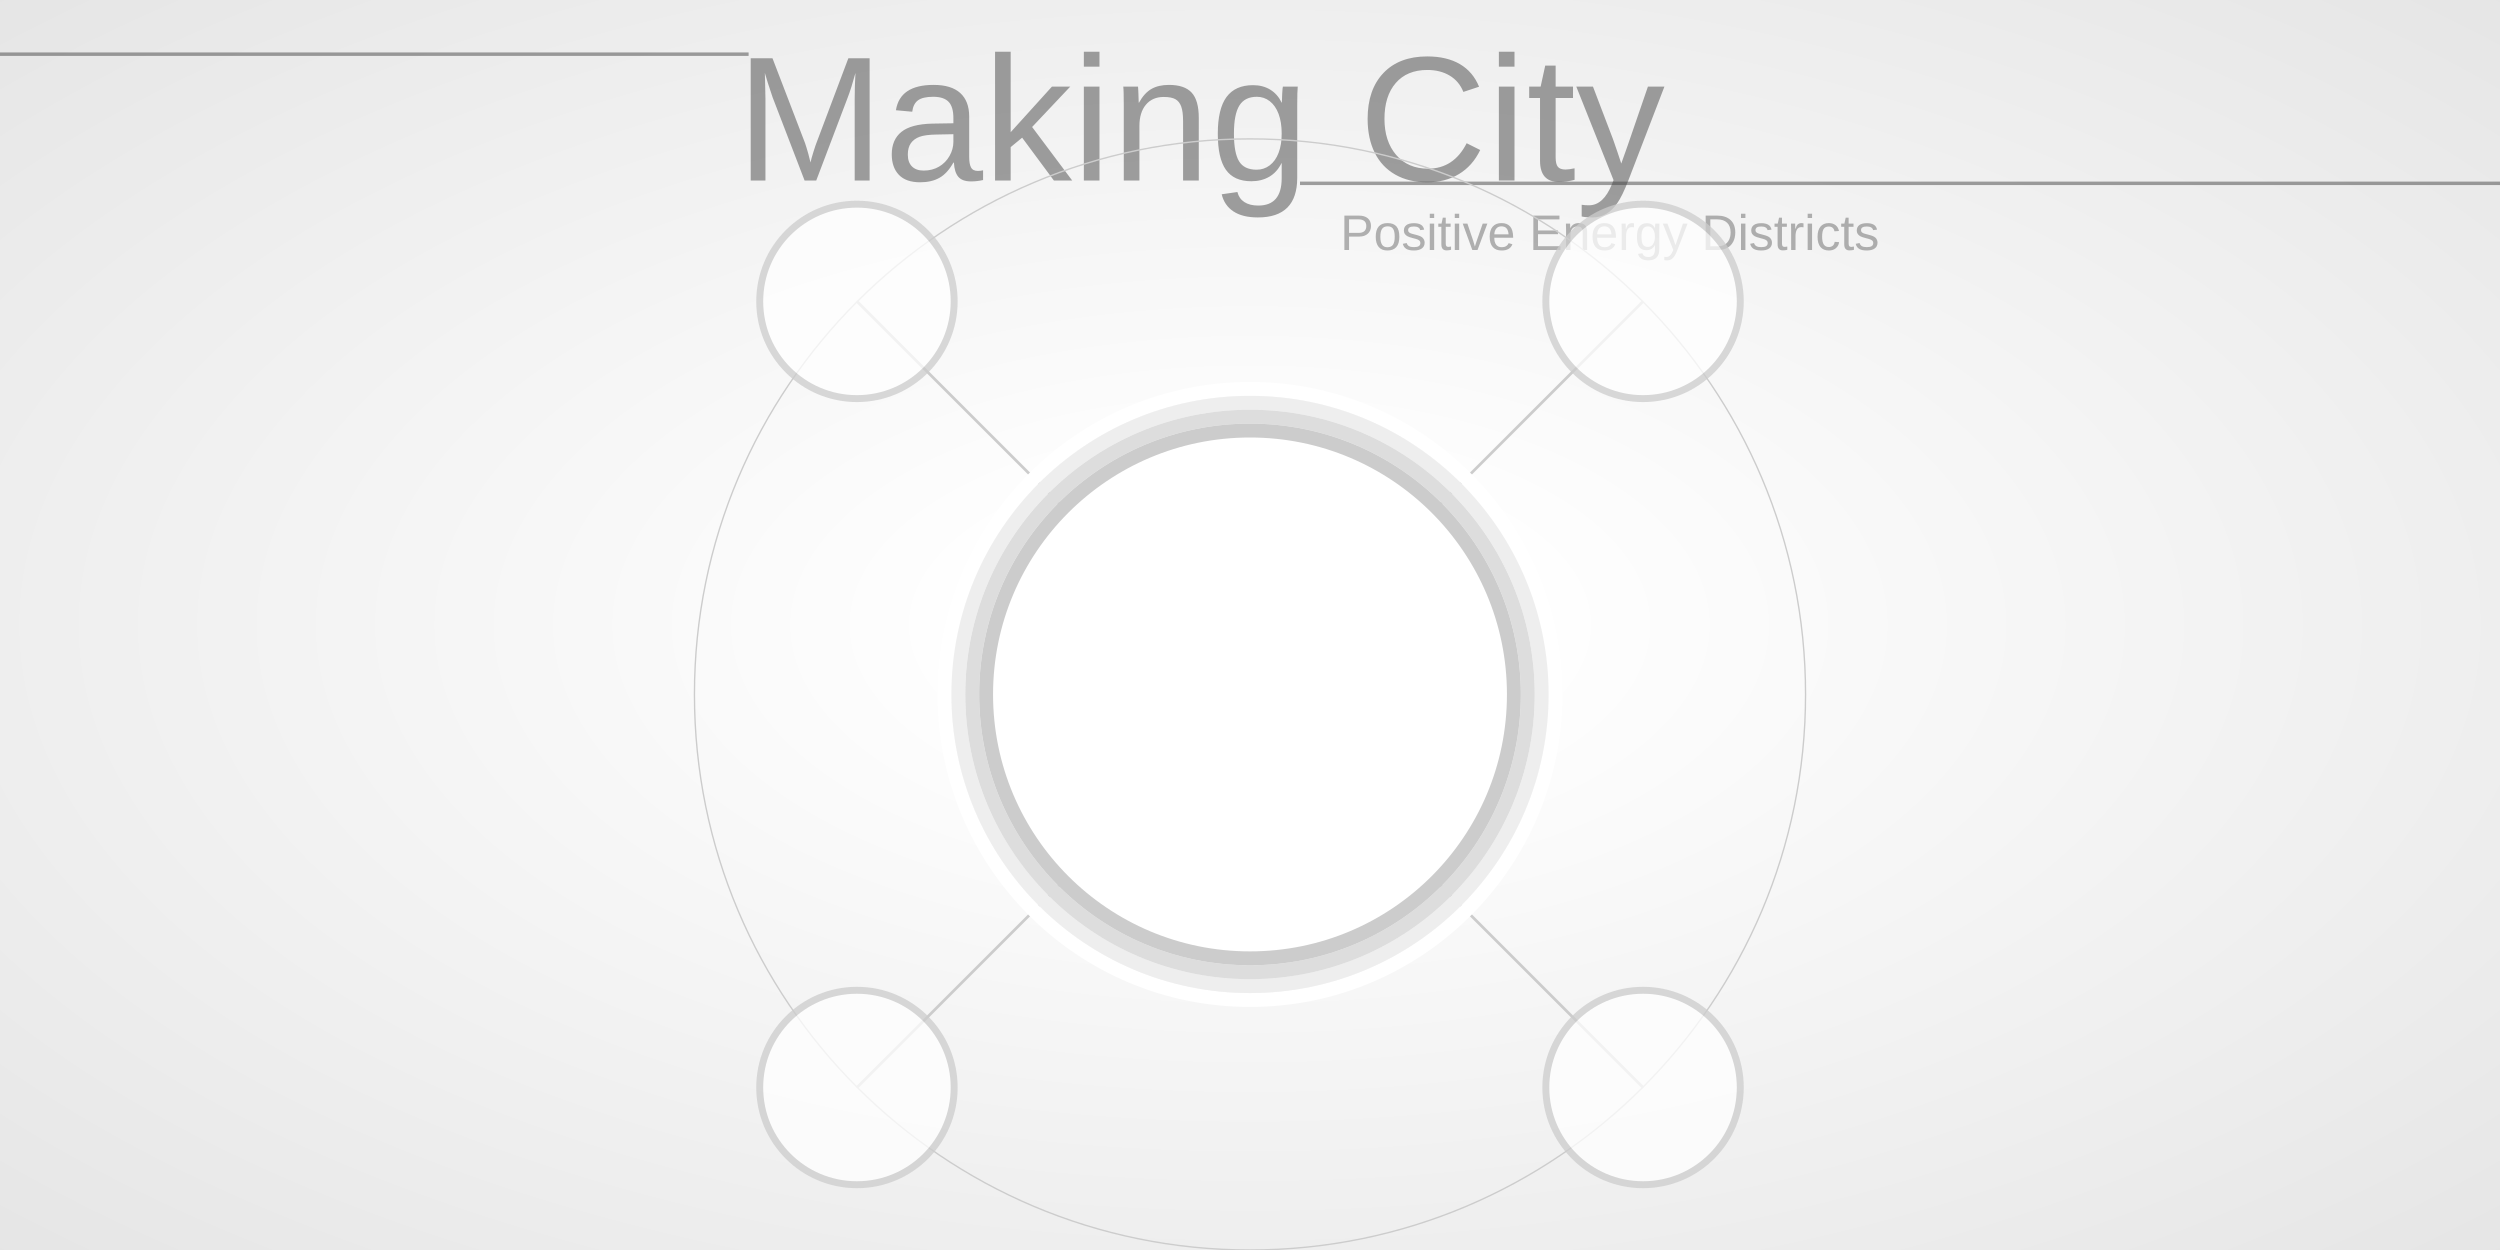
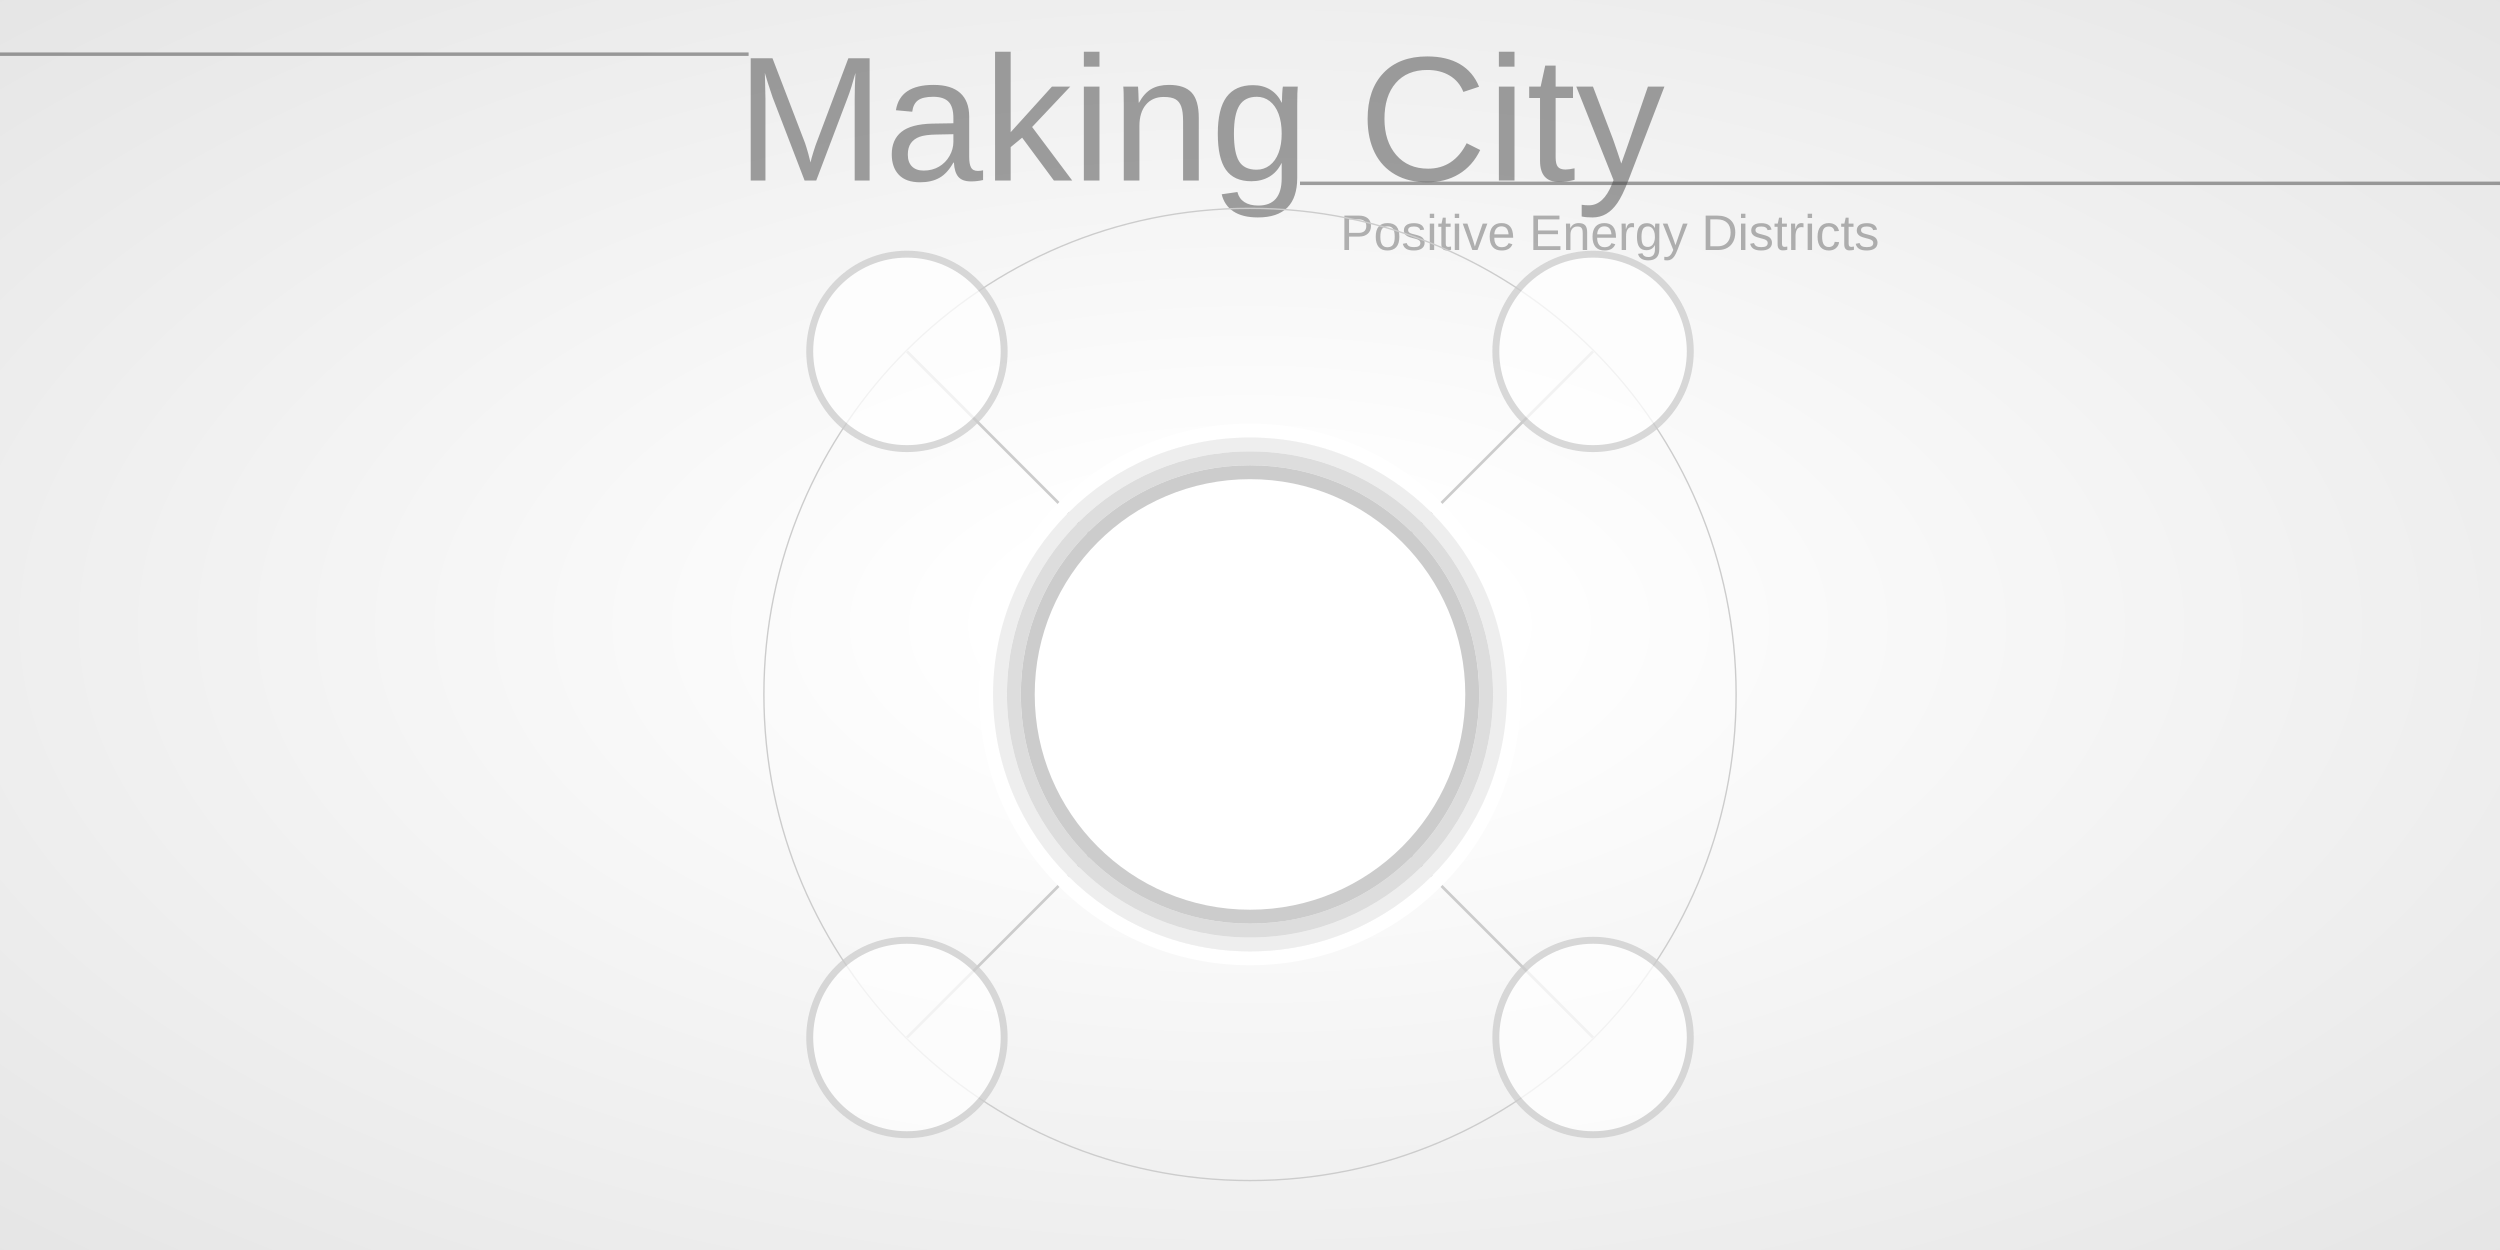
<svg xmlns="http://www.w3.org/2000/svg" width="1800" height="900" viewBox="-900 -500 1800 900" preserveAspectRatio="xMinYMin meet">
  <style>
.line {
	fill: none;
	stroke-width: 2;
	stroke: #ccc;
}
.circle-district {
	cursor: pointer;
}
.grid-head {
	opacity: 0.5;
	stroke-width: 2.5;
	stroke: #444;
}
</style>
  <defs>
    <radialGradient id="grad" cx="50%" cy="50%" r="100%">
      <stop offset="10%" style="stop-color:#fff; stop-opacity:1" />
      <stop offset="50%" style="stop-color:#eee; stop-opacity:1" />
      <stop offset="90%" style="stop-color:#ddd; stop-opacity:1" />
    </radialGradient>
  </defs>
  <rect x="-900" y="-500" width="1800" height="900" fill="url(#grad)" stroke-width="0" stroke="#000" />
  <text x="-370" y="-370" opacity="0.5" font-family="Arial, Helvetica, sans-serif" font-size="128px" fill="#444">Making City</text>
  <path class="grid-head" d="M-900 -461 H-361" />
  <path class="grid-head" d="M36 -368 H900" />
  <text x="65" y="-320" opacity="0.4" font-family="Arial, Helvetica, sans-serif" font-size="36px" fill="#444">Positive Energy Districts</text>
-   <path class="line" d="M0,0 L283,-283" />
-   <path class="line" d="M0,0 L283,283" />
-   <path class="line" d="M0,0 L-283,-283" />
-   <path class="line" d="M0,0 L-283,283" />
-   <circle cx="0" cy="0" r="400" stroke-width="1" stroke="#ccc" fill="none" />
-   <circle cx="0" cy="0" r="220" stroke-width="10" stroke="#fff" fill="none" />
-   <circle cx="0" cy="0" r="210" stroke-width="10" stroke="#eee" fill="none" />
-   <circle cx="0" cy="0" r="200" stroke-width="10" stroke="#ddd" fill="none" />
-   <circle class="circle-district" id="district" cx="0" cy="0" r="190" stroke-width="10" stroke="#ccc" fill="#fff" transform="scale(1.0)" />
-   <circle cx="283" cy="-283" r="70" stroke-width="5" stroke="#ccc" fill="#fff" opacity="0.75" />
-   <circle cx="283" cy="283" r="70" stroke-width="5" stroke="#ccc" fill="#fff" opacity="0.75" />
-   <circle cx="-283" cy="-283" r="70" stroke-width="5" stroke="#ccc" fill="#fff" opacity="0.75" />
-   <circle cx="-283" cy="283" r="70" stroke-width="5" stroke="#ccc" fill="#fff" opacity="0.75" />
+   <path class="line" d="M0,0 L247,-247" />
+   <path class="line" d="M0,0 L247,247" />
+   <path class="line" d="M0,0 L-247,-247" />
+   <path class="line" d="M0,0 L-247,247" />
+   <circle cx="0" cy="0" r="350" stroke-width="1" stroke="#ccc" fill="none" />
+   <circle cx="0" cy="0" r="190" stroke-width="10" stroke="#fff" fill="none" />
+   <circle cx="0" cy="0" r="180" stroke-width="10" stroke="#eee" fill="none" />
+   <circle cx="0" cy="0" r="170" stroke-width="10" stroke="#ddd" fill="none" />
+   <circle class="circle-district" id="district" cx="0" cy="0" r="160" stroke-width="10" stroke="#ccc" fill="#fff" transform="scale(1.0)" />
+   <circle cx="247" cy="-247" r="70" stroke-width="5" stroke="#ccc" fill="#fff" opacity="0.75" />
+   <circle cx="247" cy="247" r="70" stroke-width="5" stroke="#ccc" fill="#fff" opacity="0.75" />
+   <circle cx="-247" cy="-247" r="70" stroke-width="5" stroke="#ccc" fill="#fff" opacity="0.75" />
+   <circle cx="-247" cy="247" r="70" stroke-width="5" stroke="#ccc" fill="#fff" opacity="0.75" />
</svg>
